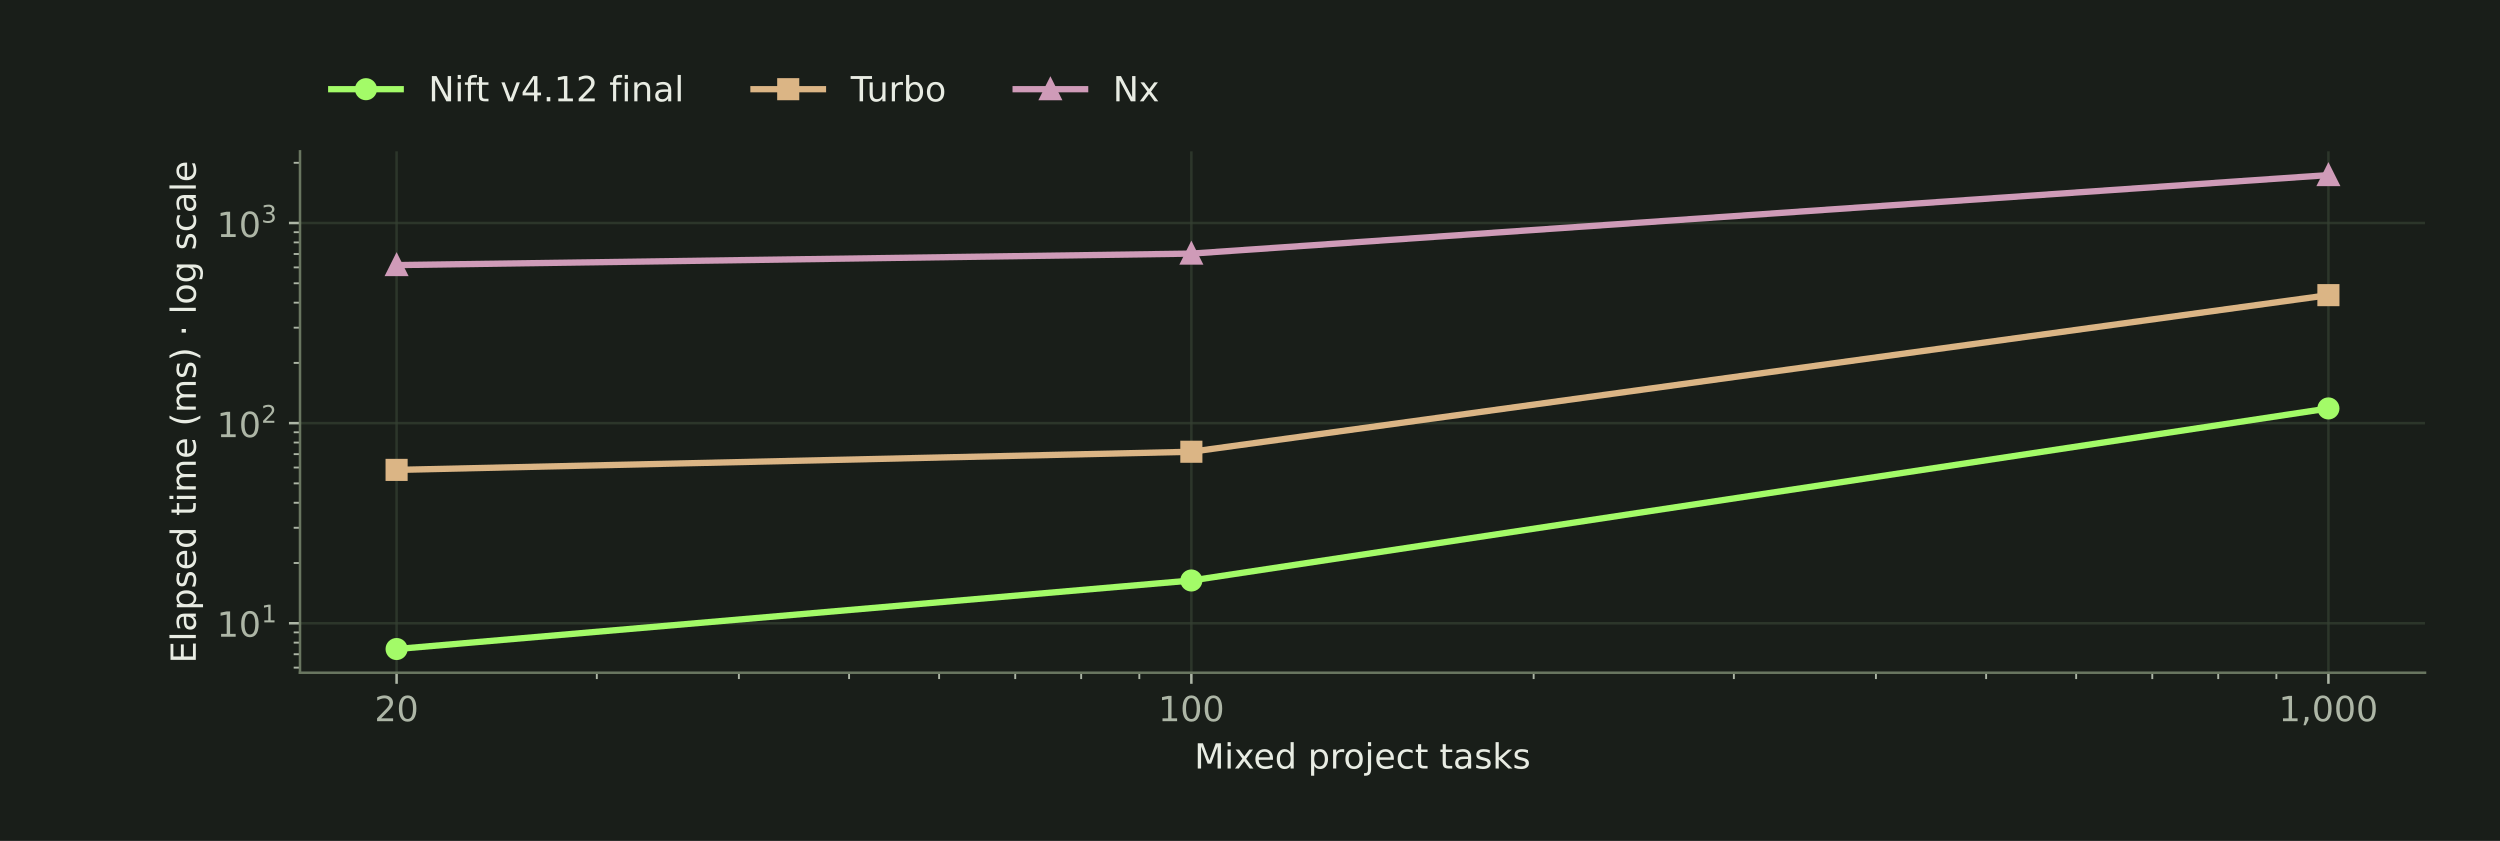
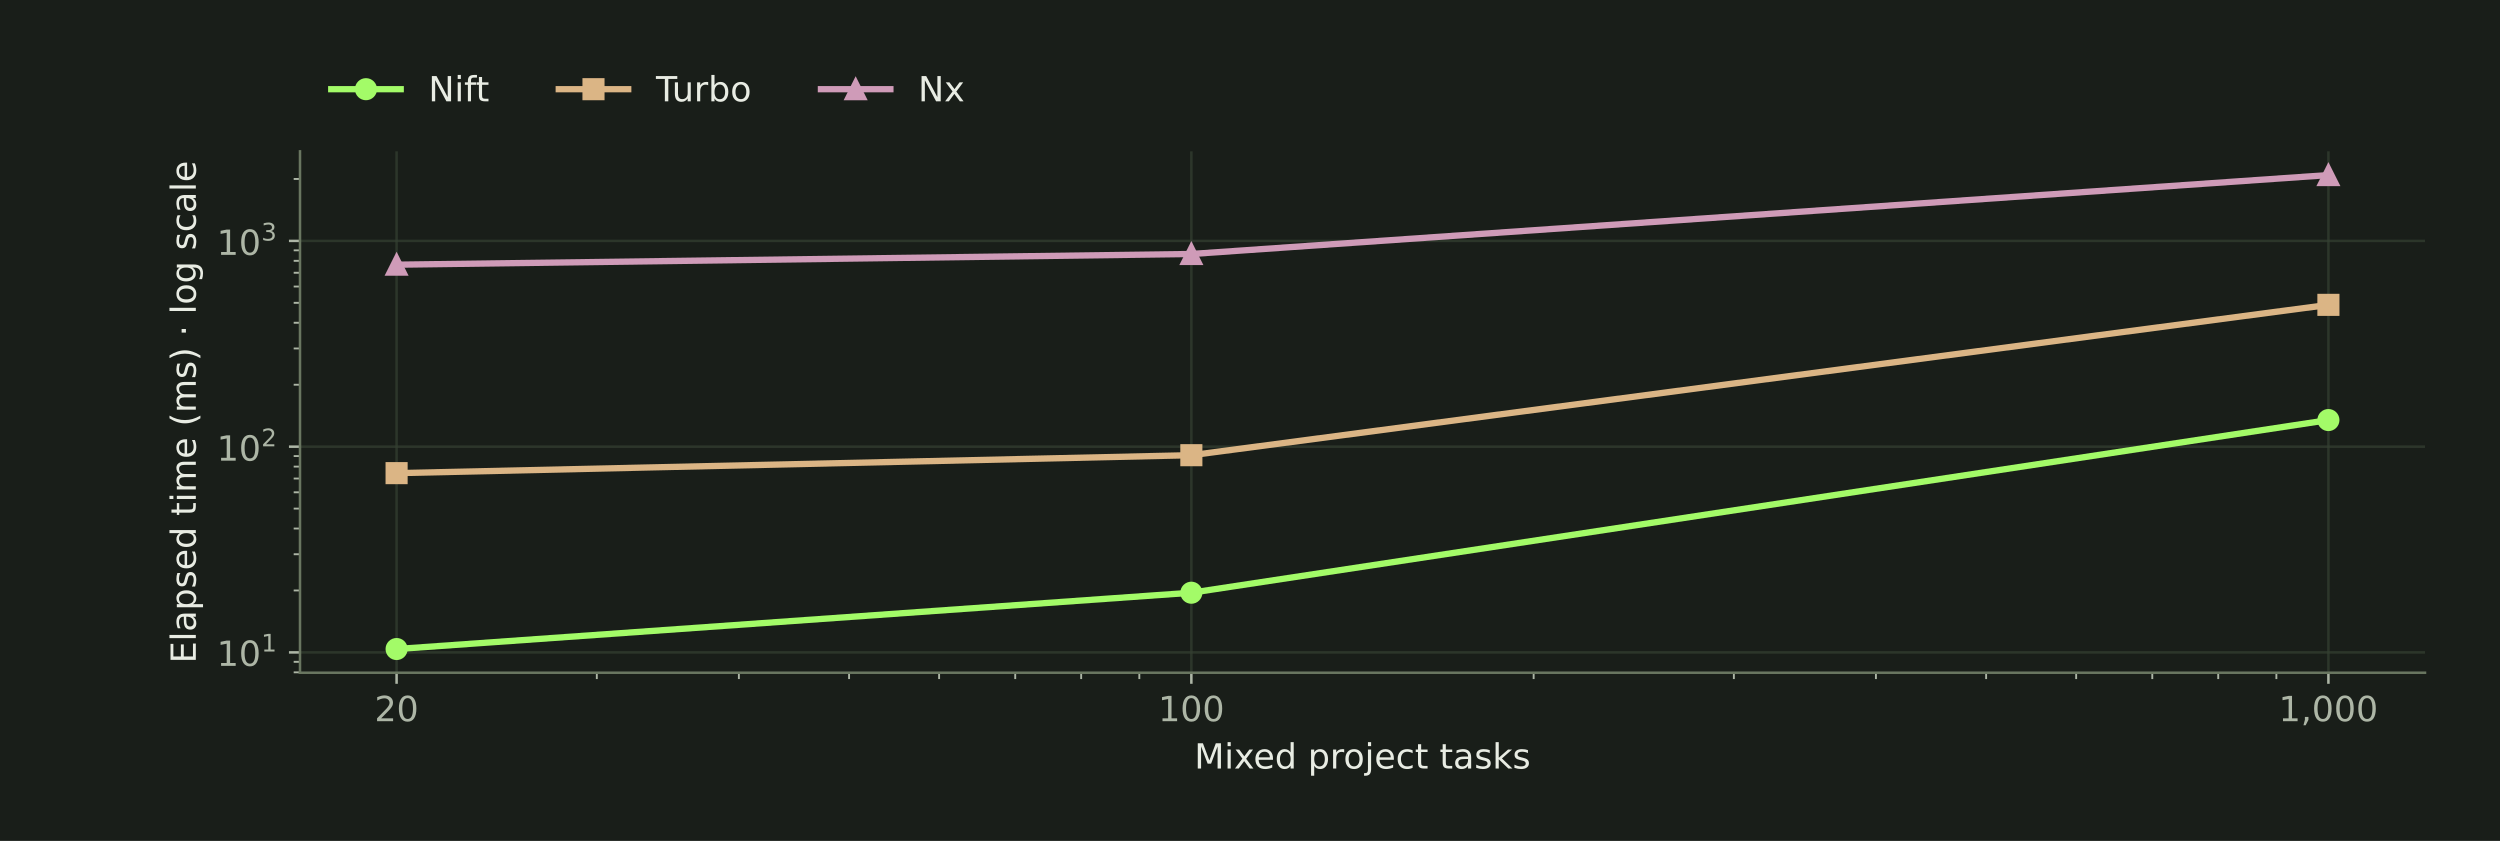
<svg xmlns="http://www.w3.org/2000/svg" xmlns:xlink="http://www.w3.org/1999/xlink" width="792pt" height="266.4pt" viewBox="0 0 792 266.4" version="1.1">
  <defs>
    <style type="text/css">*{stroke-linejoin: round; stroke-linecap: butt}</style>
  </defs>
  <g id="figure_1">
    <g id="patch_1">
      <path d="M 0 266.4 L 792 266.4 L 792 0 L 0 0 z " style="fill: #191e19" />
    </g>
    <g id="axes_1">
      <g id="patch_2">
        <path d="M 95.04 213.12 L 768.24 213.12 L 768.24 47.952 L 95.04 47.952 z " style="fill: #191e19" />
      </g>
      <g id="matplotlib.axis_1">
        <g id="xtick_1">
          <g id="line2d_1">
            <path d="M 125.64 213.12 L 125.64 47.952 " clip-path="url(#pe6b6be5bf1)" style="fill: none; stroke: #354132; stroke-opacity: 0.7; stroke-width: 0.8; stroke-linecap: square" />
          </g>
          <g id="line2d_2">
            <defs>
              <path id="mb59d0f743f" d="M 0 0 L 0 3.5 " style="stroke: #adb6a6; stroke-width: 0.8" />
            </defs>
            <g>
              <use xlink:href="#mb59d0f743f" x="125.64" y="213.12" style="fill: #adb6a6; stroke: #adb6a6; stroke-width: 0.8" />
            </g>
          </g>
          <g id="text_1">
            <text style="font-size: 11px; font-family: 'DejaVu Sans'; text-anchor: middle; fill: #adb6a6" x="125.64" y="228.477" transform="rotate(-0 125.64 228.4774)">20</text>
          </g>
        </g>
        <g id="xtick_2">
          <g id="line2d_3">
            <path d="M 377.422 213.12 L 377.422 47.952 " clip-path="url(#pe6b6be5bf1)" style="fill: none; stroke: #354132; stroke-opacity: 0.7; stroke-width: 0.8; stroke-linecap: square" />
          </g>
          <g id="line2d_4">
            <g>
              <use xlink:href="#mb59d0f743f" x="377.422" y="213.12" style="fill: #adb6a6; stroke: #adb6a6; stroke-width: 0.8" />
            </g>
          </g>
          <g id="text_2">
            <text style="font-size: 11px; font-family: 'DejaVu Sans'; text-anchor: middle; fill: #adb6a6" x="377.422" y="228.477" transform="rotate(-0 377.4218 228.4774)">100</text>
          </g>
        </g>
        <g id="xtick_3">
          <g id="line2d_5">
            <path d="M 737.64 213.12 L 737.64 47.952 " clip-path="url(#pe6b6be5bf1)" style="fill: none; stroke: #354132; stroke-opacity: 0.7; stroke-width: 0.8; stroke-linecap: square" />
          </g>
          <g id="line2d_6">
            <g>
              <use xlink:href="#mb59d0f743f" x="737.64" y="213.12" style="fill: #adb6a6; stroke: #adb6a6; stroke-width: 0.8" />
            </g>
          </g>
          <g id="text_3">
            <text style="font-size: 11px; font-family: 'DejaVu Sans'; text-anchor: middle; fill: #adb6a6" x="737.64" y="228.477" transform="rotate(-0 737.64 228.4774)">1,000</text>
          </g>
        </g>
        <g id="xtick_4">
          <g id="line2d_7">
            <defs>
              <path id="md41d5f1bb8" d="M 0 0 L 0 2 " style="stroke: #adb6a6; stroke-width: 0.6" />
            </defs>
            <g>
              <use xlink:href="#md41d5f1bb8" x="189.071" y="213.12" style="fill: #adb6a6; stroke: #adb6a6; stroke-width: 0.6" />
            </g>
          </g>
        </g>
        <g id="xtick_5">
          <g id="line2d_8">
            <g>
              <use xlink:href="#md41d5f1bb8" x="234.076" y="213.12" style="fill: #adb6a6; stroke: #adb6a6; stroke-width: 0.6" />
            </g>
          </g>
        </g>
        <g id="xtick_6">
          <g id="line2d_9">
            <g>
              <use xlink:href="#md41d5f1bb8" x="268.985" y="213.12" style="fill: #adb6a6; stroke: #adb6a6; stroke-width: 0.6" />
            </g>
          </g>
        </g>
        <g id="xtick_7">
          <g id="line2d_10">
            <g>
              <use xlink:href="#md41d5f1bb8" x="297.508" y="213.12" style="fill: #adb6a6; stroke: #adb6a6; stroke-width: 0.6" />
            </g>
          </g>
        </g>
        <g id="xtick_8">
          <g id="line2d_11">
            <g>
              <use xlink:href="#md41d5f1bb8" x="321.623" y="213.12" style="fill: #adb6a6; stroke: #adb6a6; stroke-width: 0.6" />
            </g>
          </g>
        </g>
        <g id="xtick_9">
          <g id="line2d_12">
            <g>
              <use xlink:href="#md41d5f1bb8" x="342.513" y="213.12" style="fill: #adb6a6; stroke: #adb6a6; stroke-width: 0.6" />
            </g>
          </g>
        </g>
        <g id="xtick_10">
          <g id="line2d_13">
            <g>
              <use xlink:href="#md41d5f1bb8" x="360.939" y="213.12" style="fill: #adb6a6; stroke: #adb6a6; stroke-width: 0.6" />
            </g>
          </g>
        </g>
        <g id="xtick_11">
          <g id="line2d_14">
            <g>
              <use xlink:href="#md41d5f1bb8" x="485.858" y="213.12" style="fill: #adb6a6; stroke: #adb6a6; stroke-width: 0.6" />
            </g>
          </g>
        </g>
        <g id="xtick_12">
          <g id="line2d_15">
            <g>
              <use xlink:href="#md41d5f1bb8" x="549.29" y="213.12" style="fill: #adb6a6; stroke: #adb6a6; stroke-width: 0.6" />
            </g>
          </g>
        </g>
        <g id="xtick_13">
          <g id="line2d_16">
            <g>
              <use xlink:href="#md41d5f1bb8" x="594.295" y="213.12" style="fill: #adb6a6; stroke: #adb6a6; stroke-width: 0.6" />
            </g>
          </g>
        </g>
        <g id="xtick_14">
          <g id="line2d_17">
            <g>
              <use xlink:href="#md41d5f1bb8" x="629.204" y="213.12" style="fill: #adb6a6; stroke: #adb6a6; stroke-width: 0.6" />
            </g>
          </g>
        </g>
        <g id="xtick_15">
          <g id="line2d_18">
            <g>
              <use xlink:href="#md41d5f1bb8" x="657.726" y="213.12" style="fill: #adb6a6; stroke: #adb6a6; stroke-width: 0.6" />
            </g>
          </g>
        </g>
        <g id="xtick_16">
          <g id="line2d_19">
            <g>
              <use xlink:href="#md41d5f1bb8" x="681.841" y="213.12" style="fill: #adb6a6; stroke: #adb6a6; stroke-width: 0.6" />
            </g>
          </g>
        </g>
        <g id="xtick_17">
          <g id="line2d_20">
            <g>
              <use xlink:href="#md41d5f1bb8" x="702.731" y="213.12" style="fill: #adb6a6; stroke: #adb6a6; stroke-width: 0.6" />
            </g>
          </g>
        </g>
        <g id="xtick_18">
          <g id="line2d_21">
            <g>
              <use xlink:href="#md41d5f1bb8" x="721.157" y="213.12" style="fill: #adb6a6; stroke: #adb6a6; stroke-width: 0.6" />
            </g>
          </g>
        </g>
        <g id="text_4">
          <text style="font-size: 11px; font-family: 'DejaVu Sans'; text-anchor: middle; fill: #e8ece3" x="431.64" y="243.478" transform="rotate(-0 431.64 243.4783)">Mixed project tasks</text>
        </g>
      </g>
      <g id="matplotlib.axis_2">
        <g id="ytick_1">
          <g id="line2d_22">
-             <path d="M 95.04 197.442 L 768.24 197.442 " clip-path="url(#pe6b6be5bf1)" style="fill: none; stroke: #354132; stroke-opacity: 0.7; stroke-width: 0.8; stroke-linecap: square" />
+             <path d="M 95.04 206.684 L 768.24 206.684 " clip-path="url(#pe6b6be5bf1)" style="fill: none; stroke: #354132; stroke-opacity: 0.7; stroke-width: 0.8; stroke-linecap: square" />
          </g>
          <g id="line2d_23">
            <defs>
              <path id="ma8dde5b0b7" d="M 0 0 L -3.5 0 " style="stroke: #adb6a6; stroke-width: 0.8" />
            </defs>
            <g>
-               <use xlink:href="#ma8dde5b0b7" x="95.04" y="197.442" style="fill: #adb6a6; stroke: #adb6a6; stroke-width: 0.8" />
+               <use xlink:href="#ma8dde5b0b7" x="95.04" y="206.684" style="fill: #adb6a6; stroke: #adb6a6; stroke-width: 0.8" />
            </g>
          </g>
          <g id="text_5">
-             <g style="fill: #adb6a6" transform="translate(68.68 202.5565)">
+             <g style="fill: #adb6a6" transform="translate(68.68 211.7989)">
              <text>
                <tspan x="0" y="-0.846" style="font-size: 11px; font-family: 'DejaVu Sans'; fill: #adb6a6">1</tspan>
                <tspan x="6.999" y="-0.846" style="font-size: 11px; font-family: 'DejaVu Sans'; fill: #adb6a6">0</tspan>
                <tspan x="14.102" y="-5.389" style="font-size: 7.7px; font-family: 'DejaVu Sans'; fill: #adb6a6">1</tspan>
              </text>
            </g>
          </g>
        </g>
        <g id="ytick_2">
          <g id="line2d_24">
-             <path d="M 95.04 134.047 L 768.24 134.047 " clip-path="url(#pe6b6be5bf1)" style="fill: none; stroke: #354132; stroke-opacity: 0.7; stroke-width: 0.8; stroke-linecap: square" />
+             <path d="M 95.04 141.501 L 768.24 141.501 " clip-path="url(#pe6b6be5bf1)" style="fill: none; stroke: #354132; stroke-opacity: 0.7; stroke-width: 0.8; stroke-linecap: square" />
          </g>
          <g id="line2d_25">
            <g>
-               <use xlink:href="#ma8dde5b0b7" x="95.04" y="134.047" style="fill: #adb6a6; stroke: #adb6a6; stroke-width: 0.8" />
+               <use xlink:href="#ma8dde5b0b7" x="95.04" y="141.501" style="fill: #adb6a6; stroke: #adb6a6; stroke-width: 0.8" />
            </g>
          </g>
          <g id="text_6">
-             <g style="fill: #adb6a6" transform="translate(68.68 139.2173)">
+             <g style="fill: #adb6a6" transform="translate(68.68 146.6706)">
              <text>
                <tspan x="0" y="-0.737" style="font-size: 11px; font-family: 'DejaVu Sans'; fill: #adb6a6">1</tspan>
                <tspan x="6.999" y="-0.737" style="font-size: 11px; font-family: 'DejaVu Sans'; fill: #adb6a6">0</tspan>
                <tspan x="14.102" y="-5.28" style="font-size: 7.7px; font-family: 'DejaVu Sans'; fill: #adb6a6">2</tspan>
              </text>
            </g>
          </g>
        </g>
        <g id="ytick_3">
          <g id="line2d_26">
-             <path d="M 95.04 70.653 L 768.24 70.653 " clip-path="url(#pe6b6be5bf1)" style="fill: none; stroke: #354132; stroke-opacity: 0.7; stroke-width: 0.8; stroke-linecap: square" />
+             <path d="M 95.04 76.317 L 768.24 76.317 " clip-path="url(#pe6b6be5bf1)" style="fill: none; stroke: #354132; stroke-opacity: 0.7; stroke-width: 0.8; stroke-linecap: square" />
          </g>
          <g id="line2d_27">
            <g>
-               <use xlink:href="#ma8dde5b0b7" x="95.04" y="70.653" style="fill: #adb6a6; stroke: #adb6a6; stroke-width: 0.8" />
+               <use xlink:href="#ma8dde5b0b7" x="95.04" y="76.317" style="fill: #adb6a6; stroke: #adb6a6; stroke-width: 0.8" />
            </g>
          </g>
          <g id="text_7">
-             <g style="fill: #adb6a6" transform="translate(68.68 75.82308)">
+             <g style="fill: #adb6a6" transform="translate(68.68 81.48733)">
              <text>
                <tspan x="0" y="-0.737" style="font-size: 11px; font-family: 'DejaVu Sans'; fill: #adb6a6">1</tspan>
                <tspan x="6.999" y="-0.737" style="font-size: 11px; font-family: 'DejaVu Sans'; fill: #adb6a6">0</tspan>
                <tspan x="14.102" y="-5.28" style="font-size: 7.7px; font-family: 'DejaVu Sans'; fill: #adb6a6">3</tspan>
              </text>
            </g>
          </g>
        </g>
        <g id="ytick_4">
          <g id="line2d_28">
            <defs>
              <path id="me127ff989c" d="M 0 0 L -2 0 " style="stroke: #adb6a6; stroke-width: 0.6" />
            </defs>
            <g>
-               <use xlink:href="#me127ff989c" x="95.04" y="211.505" style="fill: #adb6a6; stroke: #adb6a6; stroke-width: 0.6" />
+               <use xlink:href="#me127ff989c" x="95.04" y="213.001" style="fill: #adb6a6; stroke: #adb6a6; stroke-width: 0.6" />
            </g>
          </g>
        </g>
        <g id="ytick_5">
          <g id="line2d_29">
            <g>
-               <use xlink:href="#me127ff989c" x="95.04" y="207.261" style="fill: #adb6a6; stroke: #adb6a6; stroke-width: 0.6" />
+               <use xlink:href="#me127ff989c" x="95.04" y="209.667" style="fill: #adb6a6; stroke: #adb6a6; stroke-width: 0.6" />
            </g>
          </g>
        </g>
        <g id="ytick_6">
          <g id="line2d_30">
            <g>
-               <use xlink:href="#me127ff989c" x="95.04" y="203.585" style="fill: #adb6a6; stroke: #adb6a6; stroke-width: 0.6" />
+               <use xlink:href="#me127ff989c" x="95.04" y="187.062" style="fill: #adb6a6; stroke: #adb6a6; stroke-width: 0.6" />
            </g>
          </g>
        </g>
        <g id="ytick_7">
          <g id="line2d_31">
            <g>
-               <use xlink:href="#me127ff989c" x="95.04" y="200.342" style="fill: #adb6a6; stroke: #adb6a6; stroke-width: 0.6" />
+               <use xlink:href="#me127ff989c" x="95.04" y="175.584" style="fill: #adb6a6; stroke: #adb6a6; stroke-width: 0.6" />
            </g>
          </g>
        </g>
        <g id="ytick_8">
          <g id="line2d_32">
            <g>
-               <use xlink:href="#me127ff989c" x="95.04" y="178.358" style="fill: #adb6a6; stroke: #adb6a6; stroke-width: 0.6" />
+               <use xlink:href="#me127ff989c" x="95.04" y="167.44" style="fill: #adb6a6; stroke: #adb6a6; stroke-width: 0.6" />
            </g>
          </g>
        </g>
        <g id="ytick_9">
          <g id="line2d_33">
            <g>
-               <use xlink:href="#me127ff989c" x="95.04" y="167.195" style="fill: #adb6a6; stroke: #adb6a6; stroke-width: 0.6" />
+               <use xlink:href="#me127ff989c" x="95.04" y="161.123" style="fill: #adb6a6; stroke: #adb6a6; stroke-width: 0.6" />
            </g>
          </g>
        </g>
        <g id="ytick_10">
          <g id="line2d_34">
            <g>
-               <use xlink:href="#me127ff989c" x="95.04" y="159.274" style="fill: #adb6a6; stroke: #adb6a6; stroke-width: 0.6" />
+               <use xlink:href="#me127ff989c" x="95.04" y="155.961" style="fill: #adb6a6; stroke: #adb6a6; stroke-width: 0.6" />
            </g>
          </g>
        </g>
        <g id="ytick_11">
          <g id="line2d_35">
            <g>
-               <use xlink:href="#me127ff989c" x="95.04" y="153.131" style="fill: #adb6a6; stroke: #adb6a6; stroke-width: 0.6" />
+               <use xlink:href="#me127ff989c" x="95.04" y="151.598" style="fill: #adb6a6; stroke: #adb6a6; stroke-width: 0.6" />
            </g>
          </g>
        </g>
        <g id="ytick_12">
          <g id="line2d_36">
            <g>
-               <use xlink:href="#me127ff989c" x="95.04" y="148.111" style="fill: #adb6a6; stroke: #adb6a6; stroke-width: 0.6" />
+               <use xlink:href="#me127ff989c" x="95.04" y="147.818" style="fill: #adb6a6; stroke: #adb6a6; stroke-width: 0.6" />
            </g>
          </g>
        </g>
        <g id="ytick_13">
          <g id="line2d_37">
            <g>
-               <use xlink:href="#me127ff989c" x="95.04" y="143.867" style="fill: #adb6a6; stroke: #adb6a6; stroke-width: 0.6" />
+               <use xlink:href="#me127ff989c" x="95.04" y="144.483" style="fill: #adb6a6; stroke: #adb6a6; stroke-width: 0.6" />
            </g>
          </g>
        </g>
        <g id="ytick_14">
          <g id="line2d_38">
            <g>
-               <use xlink:href="#me127ff989c" x="95.04" y="140.191" style="fill: #adb6a6; stroke: #adb6a6; stroke-width: 0.6" />
+               <use xlink:href="#me127ff989c" x="95.04" y="121.879" style="fill: #adb6a6; stroke: #adb6a6; stroke-width: 0.6" />
            </g>
          </g>
        </g>
        <g id="ytick_15">
          <g id="line2d_39">
            <g>
-               <use xlink:href="#me127ff989c" x="95.04" y="136.948" style="fill: #adb6a6; stroke: #adb6a6; stroke-width: 0.6" />
+               <use xlink:href="#me127ff989c" x="95.04" y="110.4" style="fill: #adb6a6; stroke: #adb6a6; stroke-width: 0.6" />
            </g>
          </g>
        </g>
        <g id="ytick_16">
          <g id="line2d_40">
            <g>
-               <use xlink:href="#me127ff989c" x="95.04" y="114.964" style="fill: #adb6a6; stroke: #adb6a6; stroke-width: 0.6" />
+               <use xlink:href="#me127ff989c" x="95.04" y="102.256" style="fill: #adb6a6; stroke: #adb6a6; stroke-width: 0.6" />
            </g>
          </g>
        </g>
        <g id="ytick_17">
          <g id="line2d_41">
            <g>
-               <use xlink:href="#me127ff989c" x="95.04" y="103.801" style="fill: #adb6a6; stroke: #adb6a6; stroke-width: 0.6" />
+               <use xlink:href="#me127ff989c" x="95.04" y="95.939" style="fill: #adb6a6; stroke: #adb6a6; stroke-width: 0.6" />
            </g>
          </g>
        </g>
        <g id="ytick_18">
          <g id="line2d_42">
            <g>
-               <use xlink:href="#me127ff989c" x="95.04" y="95.88" style="fill: #adb6a6; stroke: #adb6a6; stroke-width: 0.6" />
+               <use xlink:href="#me127ff989c" x="95.04" y="90.778" style="fill: #adb6a6; stroke: #adb6a6; stroke-width: 0.6" />
            </g>
          </g>
        </g>
        <g id="ytick_19">
          <g id="line2d_43">
            <g>
-               <use xlink:href="#me127ff989c" x="95.04" y="89.737" style="fill: #adb6a6; stroke: #adb6a6; stroke-width: 0.6" />
+               <use xlink:href="#me127ff989c" x="95.04" y="86.414" style="fill: #adb6a6; stroke: #adb6a6; stroke-width: 0.6" />
            </g>
          </g>
        </g>
        <g id="ytick_20">
          <g id="line2d_44">
            <g>
-               <use xlink:href="#me127ff989c" x="95.04" y="84.717" style="fill: #adb6a6; stroke: #adb6a6; stroke-width: 0.6" />
+               <use xlink:href="#me127ff989c" x="95.04" y="82.634" style="fill: #adb6a6; stroke: #adb6a6; stroke-width: 0.6" />
            </g>
          </g>
        </g>
        <g id="ytick_21">
          <g id="line2d_45">
            <g>
-               <use xlink:href="#me127ff989c" x="95.04" y="80.473" style="fill: #adb6a6; stroke: #adb6a6; stroke-width: 0.6" />
+               <use xlink:href="#me127ff989c" x="95.04" y="79.3" style="fill: #adb6a6; stroke: #adb6a6; stroke-width: 0.6" />
            </g>
          </g>
        </g>
        <g id="ytick_22">
          <g id="line2d_46">
            <g>
-               <use xlink:href="#me127ff989c" x="95.04" y="76.797" style="fill: #adb6a6; stroke: #adb6a6; stroke-width: 0.6" />
-             </g>
-           </g>
-         </g>
-         <g id="ytick_23">
-           <g id="line2d_47">
-             <g>
-               <use xlink:href="#me127ff989c" x="95.04" y="73.554" style="fill: #adb6a6; stroke: #adb6a6; stroke-width: 0.6" />
-             </g>
-           </g>
-         </g>
-         <g id="ytick_24">
-           <g id="line2d_48">
-             <g>
-               <use xlink:href="#me127ff989c" x="95.04" y="51.57" style="fill: #adb6a6; stroke: #adb6a6; stroke-width: 0.6" />
+               <use xlink:href="#me127ff989c" x="95.04" y="56.695" style="fill: #adb6a6; stroke: #adb6a6; stroke-width: 0.6" />
            </g>
          </g>
        </g>
        <g id="text_8">
          <text style="font-size: 11px; font-family: 'DejaVu Sans'; text-anchor: middle; fill: #e8ece3" x="62.037" y="130.536" transform="rotate(-90 62.03742 130.536)">Elapsed time (ms) · log scale</text>
        </g>
      </g>
-       <g id="line2d_49">
-         <path d="M 125.64 205.612 L 377.422 183.899 L 737.64 129.393 " clip-path="url(#pe6b6be5bf1)" style="fill: none; stroke: #a3fb68; stroke-width: 2; stroke-linecap: square" />
+       <g id="line2d_47">
+         <path d="M 125.64 205.612 L 377.422 187.775 L 737.64 133.073 " clip-path="url(#pe6b6be5bf1)" style="fill: none; stroke: #a3fb68; stroke-width: 2; stroke-linecap: square" />
        <defs>
          <path id="m476e483576" d="M 0 3 C 0.796 3 1.559 2.684 2.121 2.121 C 2.684 1.559 3 0.796 3 0 C 3 -0.796 2.684 -1.559 2.121 -2.121 C 1.559 -2.684 0.796 -3 0 -3 C -0.796 -3 -1.559 -2.684 -2.121 -2.121 C -2.684 -1.559 -3 -0.796 -3 0 C -3 0.796 -2.684 1.559 -2.121 2.121 C -1.559 2.684 -0.796 3 0 3 z " style="stroke: #a3fb68" />
        </defs>
        <g clip-path="url(#pe6b6be5bf1)">
          <use xlink:href="#m476e483576" x="125.64" y="205.612" style="fill: #a3fb68; stroke: #a3fb68" />
-           <use xlink:href="#m476e483576" x="377.422" y="183.899" style="fill: #a3fb68; stroke: #a3fb68" />
-           <use xlink:href="#m476e483576" x="737.64" y="129.393" style="fill: #a3fb68; stroke: #a3fb68" />
-         </g>
-       </g>
-       <g id="line2d_50">
-         <path d="M 125.64 148.862 L 377.422 143.113 L 737.64 93.5 " clip-path="url(#pe6b6be5bf1)" style="fill: none; stroke: #dbb585; stroke-width: 2; stroke-linecap: square" />
+           <use xlink:href="#m476e483576" x="377.422" y="187.775" style="fill: #a3fb68; stroke: #a3fb68" />
+           <use xlink:href="#m476e483576" x="737.64" y="133.073" style="fill: #a3fb68; stroke: #a3fb68" />
+         </g>
+       </g>
+       <g id="line2d_48">
+         <path d="M 125.64 149.89 L 377.422 144.206 L 737.64 96.577 " clip-path="url(#pe6b6be5bf1)" style="fill: none; stroke: #dbb585; stroke-width: 2; stroke-linecap: square" />
        <defs>
          <path id="mcf83442291" d="M -3 3 L 3 3 L 3 -3 L -3 -3 z " style="stroke: #dbb585; stroke-linejoin: miter" />
        </defs>
        <g clip-path="url(#pe6b6be5bf1)">
-           <use xlink:href="#mcf83442291" x="125.64" y="148.862" style="fill: #dbb585; stroke: #dbb585; stroke-linejoin: miter" />
-           <use xlink:href="#mcf83442291" x="377.422" y="143.113" style="fill: #dbb585; stroke: #dbb585; stroke-linejoin: miter" />
-           <use xlink:href="#mcf83442291" x="737.64" y="93.5" style="fill: #dbb585; stroke: #dbb585; stroke-linejoin: miter" />
-         </g>
-       </g>
-       <g id="line2d_51">
-         <path d="M 125.64 83.984 L 377.422 80.34 L 737.64 55.46 " clip-path="url(#pe6b6be5bf1)" style="fill: none; stroke: #cf9bb8; stroke-width: 2; stroke-linecap: square" />
+           <use xlink:href="#mcf83442291" x="125.64" y="149.89" style="fill: #dbb585; stroke: #dbb585; stroke-linejoin: miter" />
+           <use xlink:href="#mcf83442291" x="377.422" y="144.206" style="fill: #dbb585; stroke: #dbb585; stroke-linejoin: miter" />
+           <use xlink:href="#mcf83442291" x="737.64" y="96.577" style="fill: #dbb585; stroke: #dbb585; stroke-linejoin: miter" />
+         </g>
+       </g>
+       <g id="line2d_49">
+         <path d="M 125.64 83.856 L 377.422 80.464 L 737.64 55.46 " clip-path="url(#pe6b6be5bf1)" style="fill: none; stroke: #cf9bb8; stroke-width: 2; stroke-linecap: square" />
        <defs>
          <path id="mc515a019c6" d="M 0 -3 L -3 3 L 3 3 z " style="stroke: #cf9bb8; stroke-linejoin: miter" />
        </defs>
        <g clip-path="url(#pe6b6be5bf1)">
-           <use xlink:href="#mc515a019c6" x="125.64" y="83.984" style="fill: #cf9bb8; stroke: #cf9bb8; stroke-linejoin: miter" />
-           <use xlink:href="#mc515a019c6" x="377.422" y="80.34" style="fill: #cf9bb8; stroke: #cf9bb8; stroke-linejoin: miter" />
+           <use xlink:href="#mc515a019c6" x="125.64" y="83.856" style="fill: #cf9bb8; stroke: #cf9bb8; stroke-linejoin: miter" />
+           <use xlink:href="#mc515a019c6" x="377.422" y="80.464" style="fill: #cf9bb8; stroke: #cf9bb8; stroke-linejoin: miter" />
          <use xlink:href="#mc515a019c6" x="737.64" y="55.46" style="fill: #cf9bb8; stroke: #cf9bb8; stroke-linejoin: miter" />
        </g>
      </g>
      <g id="patch_3">
        <path d="M 95.04 213.12 L 95.04 47.952 " style="fill: none; stroke: #697660; stroke-width: 0.8; stroke-linejoin: miter; stroke-linecap: square" />
      </g>
      <g id="patch_4">
        <path d="M 95.04 213.12 L 768.24 213.12 " style="fill: none; stroke: #697660; stroke-width: 0.8; stroke-linejoin: miter; stroke-linecap: square" />
      </g>
      <g id="legend_1">
-         <g id="line2d_52">
+         <g id="line2d_50">
          <path d="M 104.94 28.256 L 115.94 28.256 L 126.94 28.256 " style="fill: none; stroke: #a3fb68; stroke-width: 2; stroke-linecap: square" />
          <g>
            <use xlink:href="#m476e483576" x="115.94" y="28.256" style="fill: #a3fb68; stroke: #a3fb68" />
          </g>
        </g>
        <g id="text_9">
-           <text style="font-size: 11px; font-family: 'DejaVu Sans'; text-anchor: start; fill: #e8ece3" x="135.74" y="32.106" transform="rotate(-0 135.74 32.10606)">Nift v4.12 final</text>
-         </g>
-         <g id="line2d_53">
-           <path d="M 238.709 28.256 L 249.709 28.256 L 260.709 28.256 " style="fill: none; stroke: #dbb585; stroke-width: 2; stroke-linecap: square" />
+           <text style="font-size: 11px; font-family: 'DejaVu Sans'; text-anchor: start; fill: #e8ece3" x="135.74" y="32.106" transform="rotate(-0 135.74 32.10606)">Nift</text>
+         </g>
+         <g id="line2d_51">
+           <path d="M 177.018 28.256 L 188.018 28.256 L 199.018 28.256 " style="fill: none; stroke: #dbb585; stroke-width: 2; stroke-linecap: square" />
          <g>
-             <use xlink:href="#mcf83442291" x="249.709" y="28.256" style="fill: #dbb585; stroke: #dbb585; stroke-linejoin: miter" />
+             <use xlink:href="#mcf83442291" x="188.018" y="28.256" style="fill: #dbb585; stroke: #dbb585; stroke-linejoin: miter" />
          </g>
        </g>
        <g id="text_10">
-           <text style="font-size: 11px; font-family: 'DejaVu Sans'; text-anchor: start; fill: #e8ece3" x="269.509" y="32.106" transform="rotate(-0 269.5086 32.10606)">Turbo</text>
-         </g>
-         <g id="line2d_54">
-           <path d="M 321.764 28.256 L 332.764 28.256 L 343.764 28.256 " style="fill: none; stroke: #cf9bb8; stroke-width: 2; stroke-linecap: square" />
+           <text style="font-size: 11px; font-family: 'DejaVu Sans'; text-anchor: start; fill: #e8ece3" x="207.817" y="32.106" transform="rotate(-0 207.8175 32.10606)">Turbo</text>
+         </g>
+         <g id="line2d_52">
+           <path d="M 260.073 28.256 L 271.073 28.256 L 282.073 28.256 " style="fill: none; stroke: #cf9bb8; stroke-width: 2; stroke-linecap: square" />
          <g>
-             <use xlink:href="#mc515a019c6" x="332.764" y="28.256" style="fill: #cf9bb8; stroke: #cf9bb8; stroke-linejoin: miter" />
+             <use xlink:href="#mc515a019c6" x="271.073" y="28.256" style="fill: #cf9bb8; stroke: #cf9bb8; stroke-linejoin: miter" />
          </g>
        </g>
        <g id="text_11">
-           <text style="font-size: 11px; font-family: 'DejaVu Sans'; text-anchor: start; fill: #e8ece3" x="352.564" y="32.106" transform="rotate(-0 352.5638 32.10606)">Nx</text>
+           <text style="font-size: 11px; font-family: 'DejaVu Sans'; text-anchor: start; fill: #e8ece3" x="290.873" y="32.106" transform="rotate(-0 290.8727 32.10606)">Nx</text>
        </g>
      </g>
    </g>
  </g>
  <defs>
    <clipPath id="pe6b6be5bf1">
      <rect x="95.04" y="47.952" width="673.2" height="165.168" />
    </clipPath>
  </defs>
</svg>
